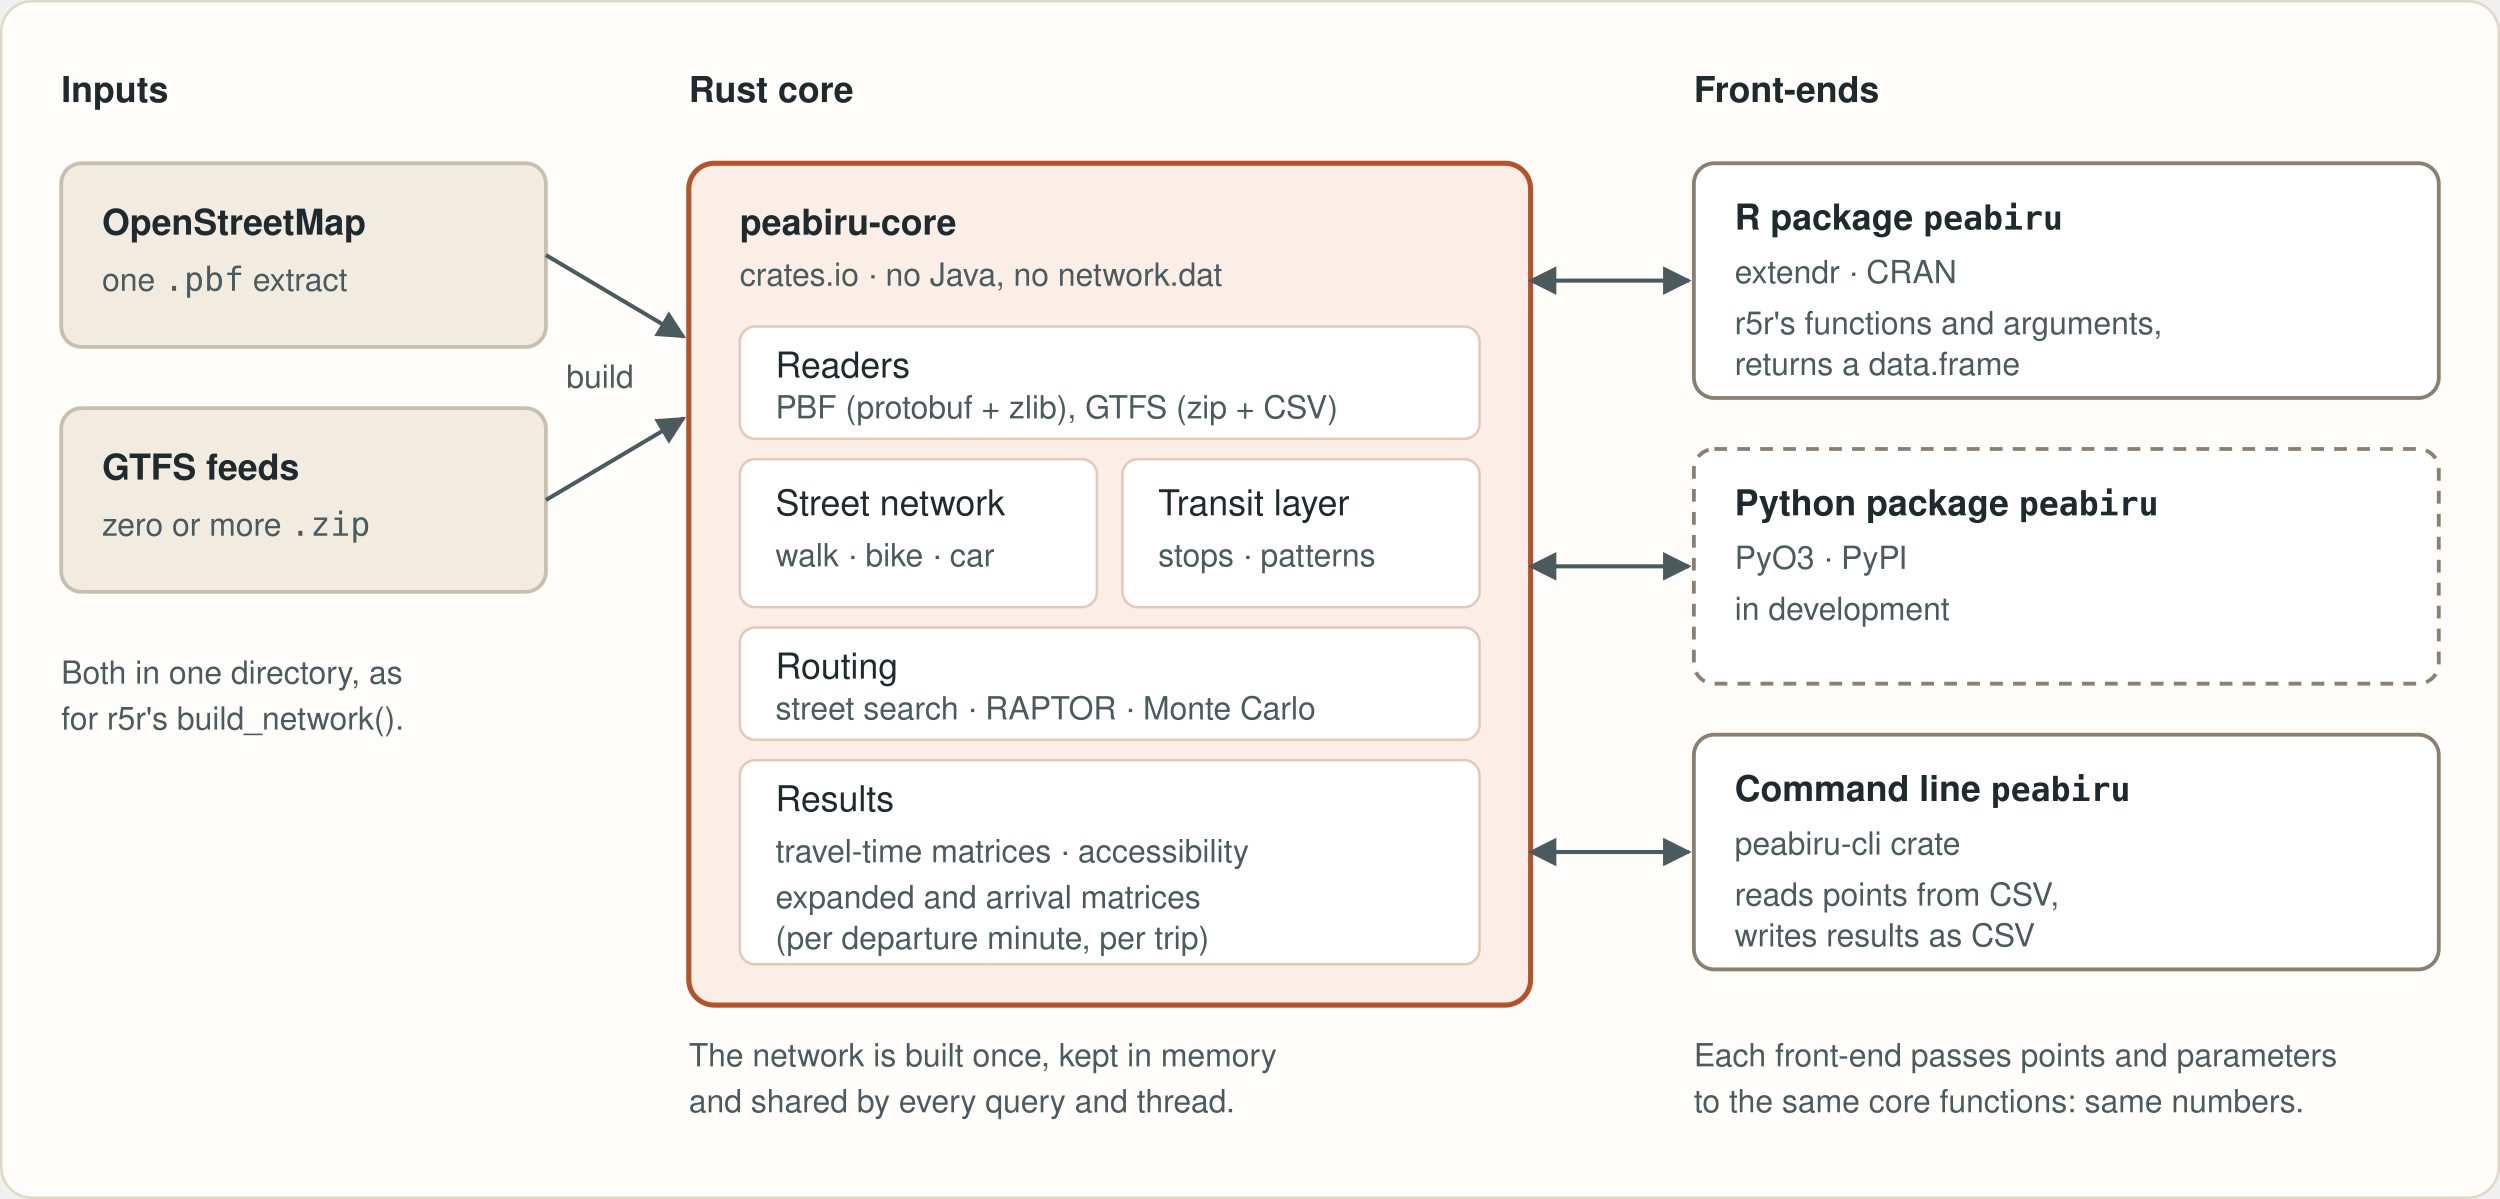
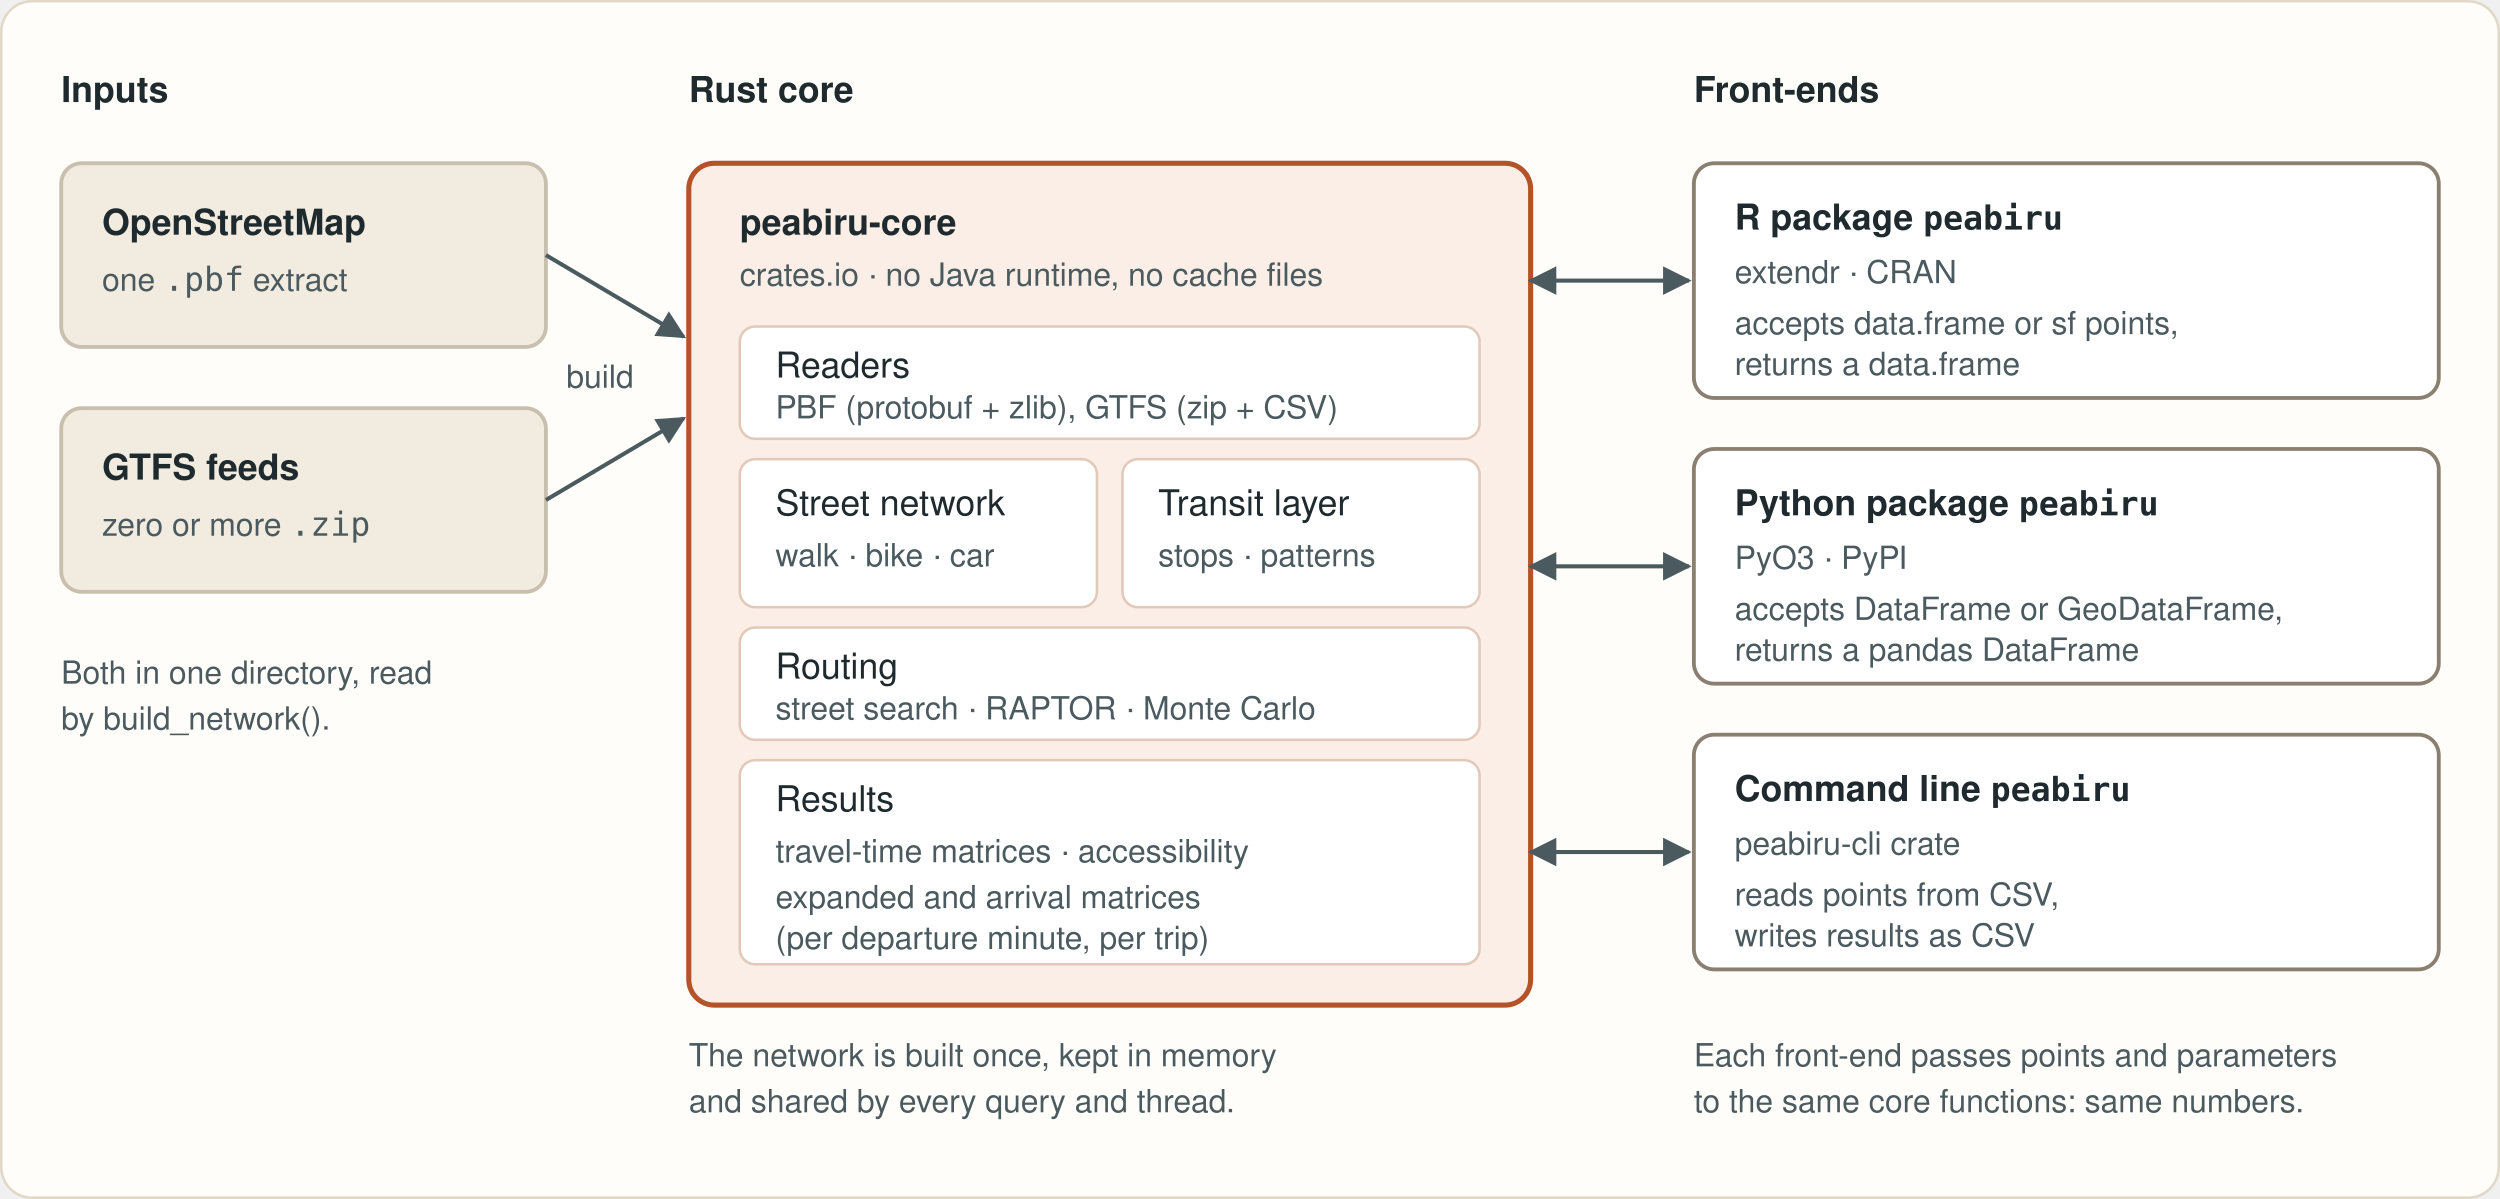
<svg xmlns="http://www.w3.org/2000/svg" viewBox="0 0 980 470" width="980" height="470" role="img" aria-labelledby="title desc">
  <style>
    .panel { fill: #fffdf9; stroke: #e1d8c8; }
    .t { font-family: 'Helvetica Neue', Helvetica, Arial, sans-serif; font-size: 14px; fill: #1f2a2e; }
    .s { font-size: 12.5px; fill: #4a5a5f; }
    .h { font-weight: 700; }
    .code { font-family: ui-monospace, Menlo, Consolas, monospace; font-size: 13px; }
    .in { fill: #f1ebe0; stroke: #c9bfae; stroke-width: 1.5; }
    .core { fill: #fbeee6; stroke: #b4532a; stroke-width: 2; }
    .inner { fill: #ffffff; stroke: #e2c9b9; stroke-width: 1; }
    .fe { fill: #ffffff; stroke: #8a7f70; stroke-width: 1.5; }
-     .dev { fill: #ffffff; stroke: #8a7f70; stroke-width: 1.5; stroke-dasharray: 5 4; }
    .ln { stroke: #4a5a5f; stroke-width: 1.6; fill: none; }
    .ah { fill: #4a5a5f; }
    .accent { fill: #b4532a; }
    @media (prefers-color-scheme: dark) {
      .panel { fill: #1d2427; stroke: #34403f; }
      .t { fill: #ece6da; }
      .s { fill: #a9b4b6; }
      .in { fill: #242d31; stroke: #4a5859; }
      .core { fill: #33261f; stroke: #e98a5c; }
      .inner { fill: #1d2427; stroke: #5a4336; }
-       .fe, .dev { fill: #242d31; stroke: #7d8b8d; }
+       .fe { fill: #242d31; stroke: #7d8b8d; }
      .ln { stroke: #a9b4b6; }
      .ah { fill: #a9b4b6; }
      .accent { fill: #e98a5c; }
    }
  </style>
  <defs>
    <marker id="arr" viewBox="0 0 10 10" refX="9" refY="5" markerWidth="7" markerHeight="7" orient="auto-start-reverse">
      <path class="ah" d="M0,0 L10,5 L0,10 z" />
    </marker>
  </defs>
  <rect class="panel" x="0.5" y="0.5" width="979" height="469" rx="12" />
  <text class="t h" x="24" y="40">Inputs</text>
  <text class="t h" x="270" y="40">Rust core</text>
  <text class="t h" x="664" y="40">Front-ends</text>
  <rect class="in" x="24" y="64" width="190" height="72" rx="8" />
  <text class="t h" x="40" y="92">OpenStreetMap</text>
  <text class="t s" x="40" y="114">one <tspan class="code">.pbf</tspan> extract</text>
  <rect class="in" x="24" y="160" width="190" height="72" rx="8" />
  <text class="t h" x="40" y="188">GTFS feeds</text>
  <text class="t s" x="40" y="210">zero or more <tspan class="code">.zip</tspan>
  </text>
-   <text class="t s" x="24" y="268">Both in one directory, as</text>
-   <text class="t s" x="24" y="286">for r5r's build_network().</text>
+   <text class="t s" x="24" y="268">Both in one directory, read</text>
+   <text class="t s" x="24" y="286">by build_network().</text>
  <line class="ln" x1="214" y1="100" x2="268" y2="132" marker-end="url(#arr)" />
  <line class="ln" x1="214" y1="196" x2="268" y2="164" marker-end="url(#arr)" />
  <text class="t s" x="222" y="152">build</text>
  <rect class="core" x="270" y="64" width="330" height="330" rx="10" />
  <text class="t h" x="290" y="92">peabiru-core</text>
-   <text class="t s" x="290" y="112">crates.io · no Java, no network.dat</text>
+   <text class="t s" x="290" y="112">crates.io · no Java runtime, no cache files</text>
  <rect class="inner" x="290" y="128" width="290" height="44" rx="6" />
  <text class="t" x="304" y="148">Readers</text>
  <text class="t s" x="304" y="164">PBF (protobuf + zlib), GTFS (zip + CSV)</text>
  <rect class="inner" x="290" y="180" width="140" height="58" rx="6" />
  <text class="t" x="304" y="202">Street network</text>
  <text class="t s" x="304" y="222">walk · bike · car</text>
  <rect class="inner" x="440" y="180" width="140" height="58" rx="6" />
  <text class="t" x="454" y="202">Transit layer</text>
  <text class="t s" x="454" y="222">stops · patterns</text>
  <rect class="inner" x="290" y="246" width="290" height="44" rx="6" />
  <text class="t" x="304" y="266">Routing</text>
  <text class="t s" x="304" y="282">street search · RAPTOR · Monte Carlo</text>
  <rect class="inner" x="290" y="298" width="290" height="80" rx="6" />
  <text class="t" x="304" y="318">Results</text>
  <text class="t s" x="304" y="338">travel-time matrices · accessibility</text>
  <text class="t s" x="304" y="356">expanded and arrival matrices</text>
  <text class="t s" x="304" y="372">(per departure minute, per trip)</text>
  <text class="t s" x="270" y="418">The network is built once, kept in memory</text>
  <text class="t s" x="270" y="436">and shared by every query and thread.</text>
  <rect class="fe" x="664" y="64" width="292" height="92" rx="8" />
  <text class="t h" x="680" y="90">R package <tspan class="code">peabiru</tspan>
  </text>
  <text class="t s" x="680" y="111">extendr · CRAN</text>
-   <text class="t s" x="680" y="131">r5r's functions and arguments,</text>
+   <text class="t s" x="680" y="131">accepts data.frame or sf points,</text>
  <text class="t s" x="680" y="147">returns a data.frame</text>
-   <rect class="dev" x="664" y="176" width="292" height="92" rx="8" />
+   <rect class="fe" x="664" y="176" width="292" height="92" rx="8" />
  <text class="t h" x="680" y="202">Python package <tspan class="code">peabiru</tspan>
  </text>
  <text class="t s" x="680" y="223">PyO3 · PyPI</text>
-   <text class="t s" x="680" y="243">in development</text>
+   <text class="t s" x="680" y="243">accepts DataFrame or GeoDataFrame,</text>
+   <text class="t s" x="680" y="259">returns a pandas DataFrame</text>
  <rect class="fe" x="664" y="288" width="292" height="92" rx="8" />
  <text class="t h" x="680" y="314">Command line <tspan class="code">peabiru</tspan>
  </text>
  <text class="t s" x="680" y="335">peabiru-cli crate</text>
  <text class="t s" x="680" y="355">reads points from CSV,</text>
  <text class="t s" x="680" y="371">writes results as CSV</text>
  <line class="ln" x1="600" y1="110" x2="662" y2="110" marker-start="url(#arr)" marker-end="url(#arr)" />
  <line class="ln" x1="600" y1="222" x2="662" y2="222" marker-start="url(#arr)" marker-end="url(#arr)" />
  <line class="ln" x1="600" y1="334" x2="662" y2="334" marker-start="url(#arr)" marker-end="url(#arr)" />
  <text class="t s" x="664" y="418">Each front-end passes points and parameters</text>
  <text class="t s" x="664" y="436">to the same core functions: same numbers.</text>
</svg>
